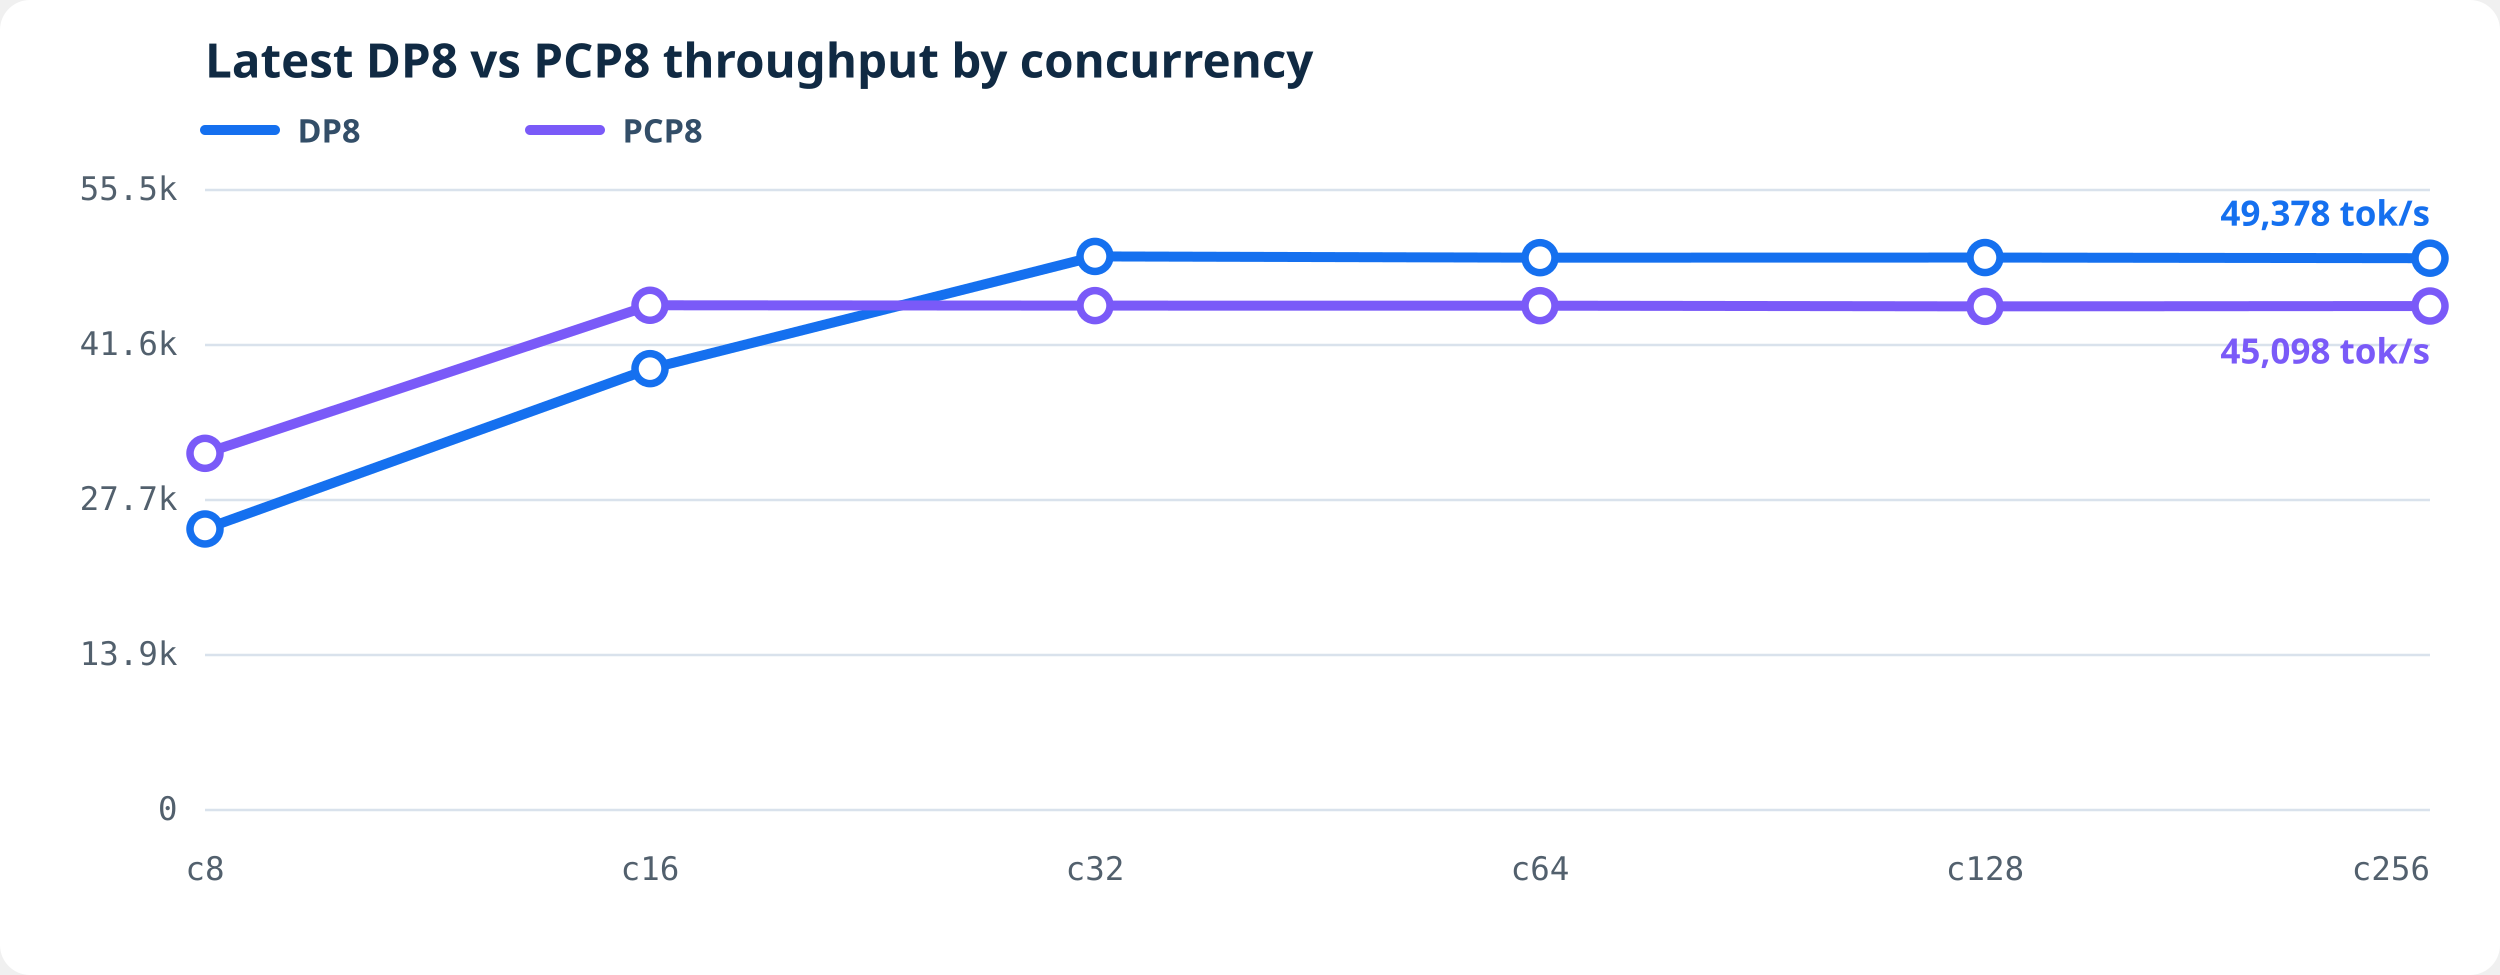
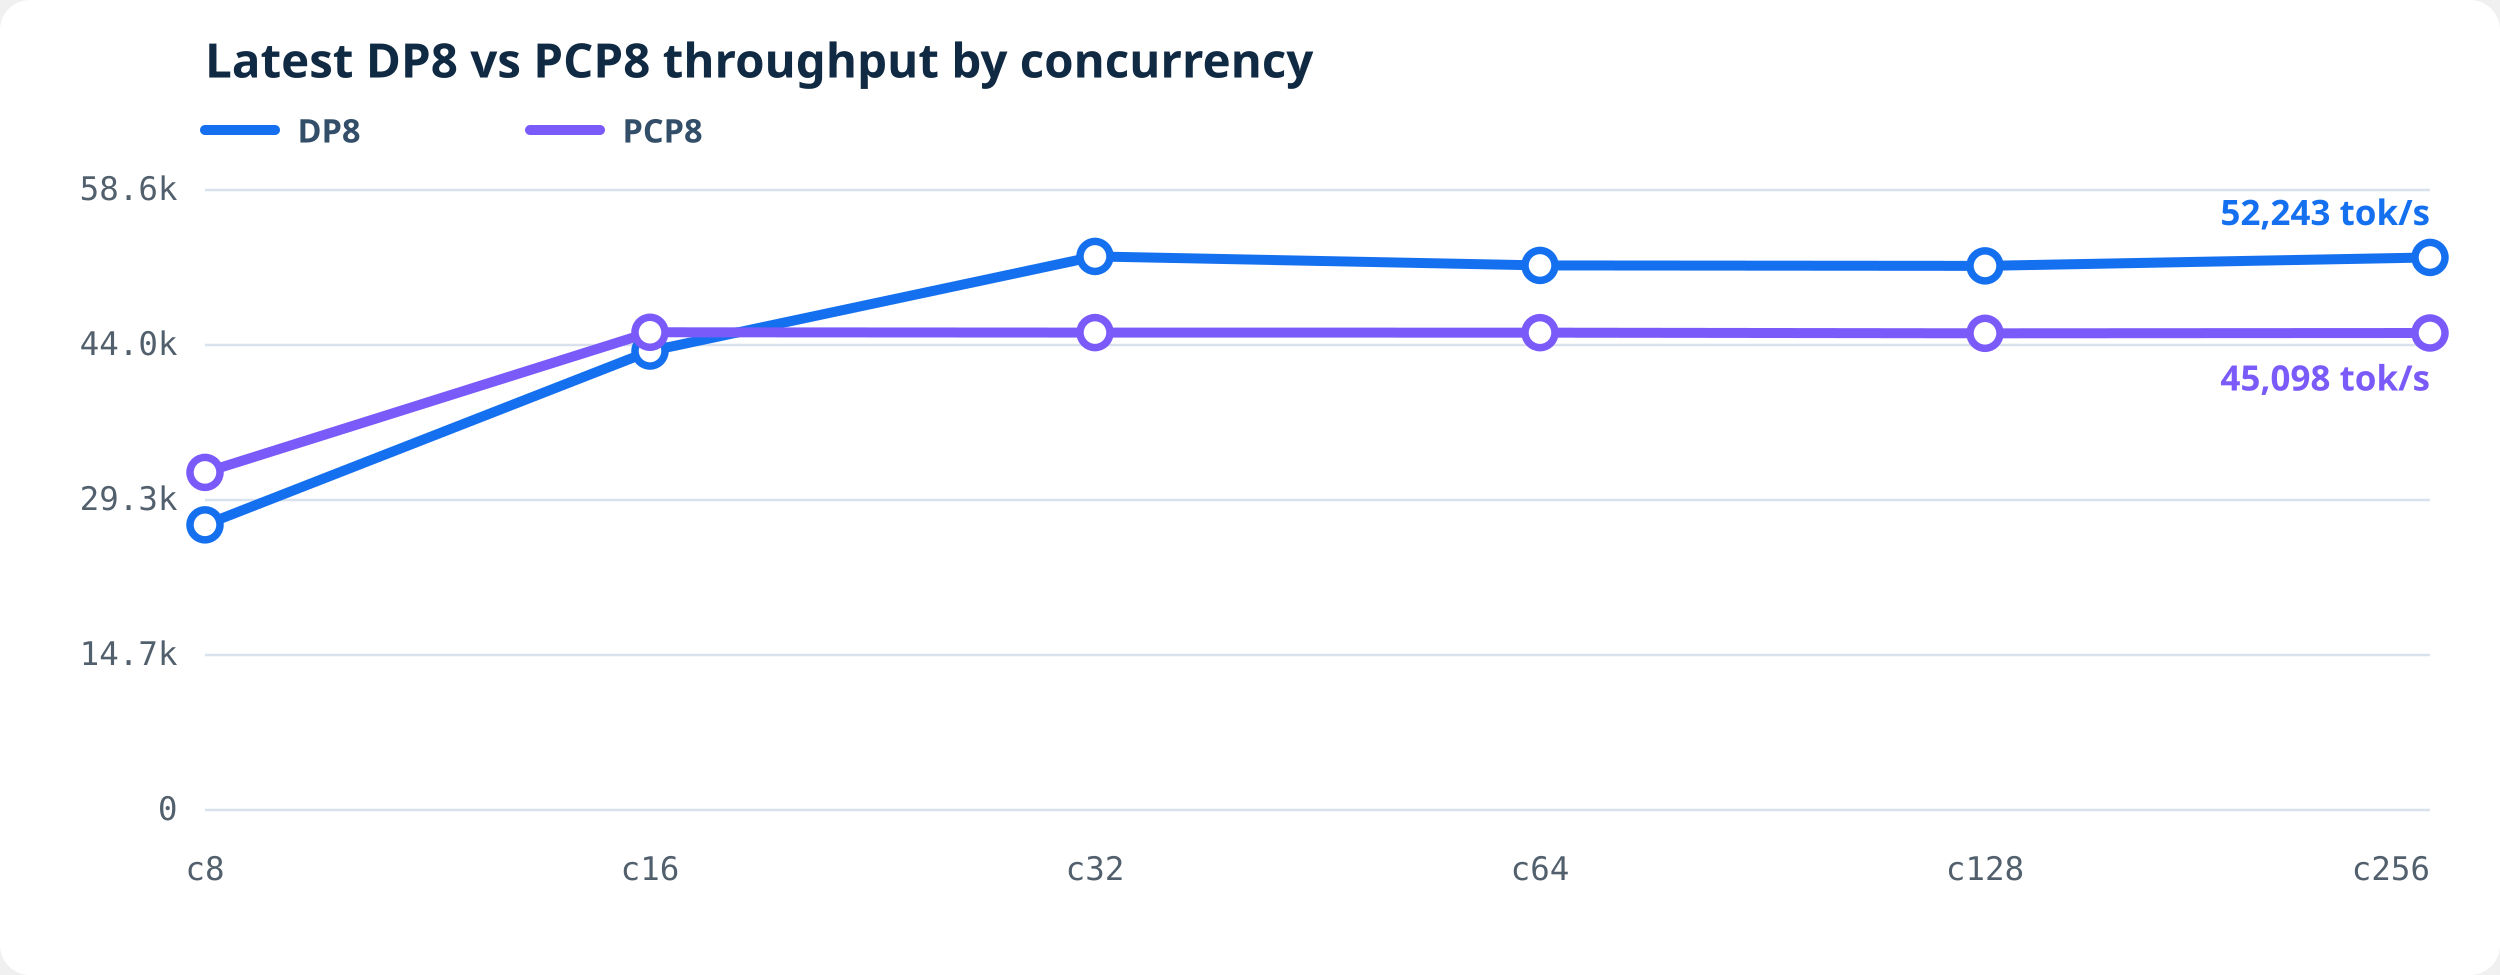
<svg xmlns="http://www.w3.org/2000/svg" viewBox="0 0 1000 390" role="img" aria-labelledby="throughput-title throughput-desc">
  <style>.bg{fill:#fff}.grid{stroke:#d9e2ec;stroke-width:1}.axis{fill:#52606d;font:13px ui-monospace,SFMono-Regular,Consolas,monospace}.heading{fill:#102a43;font:600 19px system-ui,sans-serif}.line{fill:none;stroke-width:4;stroke-linejoin:round;stroke-linecap:round}.dot{fill:#fff;stroke-width:3}.latest{stroke-width:3}.legend{fill:#334e68;font:600 13px system-ui,sans-serif}.value{font:600 14px system-ui,sans-serif}</style>
  <rect class="bg" width="1000" height="390" rx="12" />
  <text class="heading" x="82" y="31">Latest DP8 vs PCP8 throughput by concurrency</text>
  <line x1="82" y1="52" x2="110" y2="52" stroke="#1570ef" stroke-width="4" stroke-linecap="round" />
  <text class="legend" x="119" y="57">DP8</text>
  <line x1="212" y1="52" x2="240" y2="52" stroke="#7a5af8" stroke-width="4" stroke-linecap="round" />
  <text class="legend" x="249" y="57">PCP8</text>
  <line class="grid" x1="82" y1="324.00" x2="972" y2="324.00" />
  <text class="axis" text-anchor="end" x="71" y="328.00">0</text>
  <line class="grid" x1="82" y1="262.00" x2="972" y2="262.00" />
-   <text class="axis" text-anchor="end" x="71" y="266.00">13.9k</text>
+   <text class="axis" text-anchor="end" x="71" y="266.00">14.7k</text>
  <line class="grid" x1="82" y1="200.00" x2="972" y2="200.00" />
-   <text class="axis" text-anchor="end" x="71" y="204.00">27.7k</text>
+   <text class="axis" text-anchor="end" x="71" y="204.00">29.3k</text>
  <line class="grid" x1="82" y1="138.00" x2="972" y2="138.00" />
-   <text class="axis" text-anchor="end" x="71" y="142.00">41.6k</text>
+   <text class="axis" text-anchor="end" x="71" y="142.00">44.0k</text>
  <line class="grid" x1="82" y1="76.00" x2="972" y2="76.00" />
-   <text class="axis" text-anchor="end" x="71" y="80.00">55.5k</text>
+   <text class="axis" text-anchor="end" x="71" y="80.00">58.6k</text>
  <text class="axis" text-anchor="middle" x="82.00" y="352">c8</text>
  <text class="axis" text-anchor="middle" x="260.00" y="352">c16</text>
  <text class="axis" text-anchor="middle" x="438.00" y="352">c32</text>
  <text class="axis" text-anchor="middle" x="616.00" y="352">c64</text>
  <text class="axis" text-anchor="middle" x="794.00" y="352">c128</text>
  <text class="axis" text-anchor="end" x="972.00" y="352">c256</text>
-   <polyline class="line" stroke="#1570ef" points="82.00,211.59 260.00,147.46 438.00,102.57 616.00,103.07 794.00,103.02 972.00,103.28" />
-   <circle class="dot" fill="#fff" stroke="#1570ef" cx="82.00" cy="211.59" r="6" />
-   <circle class="dot" fill="#fff" stroke="#1570ef" cx="260.00" cy="147.46" r="6" />
+   <polyline class="line" stroke="#1570ef" points="82.00,209.94 260.00,140.42 438.00,102.57 616.00,106.17 794.00,106.35 972.00,102.97" />
+   <circle class="dot" fill="#fff" stroke="#1570ef" cx="82.00" cy="209.94" r="6" />
+   <circle class="dot" fill="#fff" stroke="#1570ef" cx="260.00" cy="140.42" r="6" />
  <circle class="dot" fill="#fff" stroke="#1570ef" cx="438.00" cy="102.57" r="6" />
-   <circle class="dot" fill="#fff" stroke="#1570ef" cx="616.00" cy="103.07" r="6" />
-   <circle class="dot" fill="#fff" stroke="#1570ef" cx="794.00" cy="103.02" r="6" />
-   <circle class="dot latest" fill="#1570ef" stroke="#1570ef" cx="972.00" cy="103.28" r="6" />
-   <text class="value" fill="#1570ef" text-anchor="end" x="972.00" y="90.28">49,378 tok/s</text>
-   <polyline class="line" stroke="#7a5af8" points="82.00,181.33 260.00,122.11 438.00,122.25 616.00,122.27 794.00,122.55 972.00,122.41" />
-   <circle class="dot" fill="#fff" stroke="#7a5af8" cx="82.00" cy="181.33" r="6" />
-   <circle class="dot" fill="#fff" stroke="#7a5af8" cx="260.00" cy="122.11" r="6" />
-   <circle class="dot" fill="#fff" stroke="#7a5af8" cx="438.00" cy="122.25" r="6" />
-   <circle class="dot" fill="#fff" stroke="#7a5af8" cx="616.00" cy="122.27" r="6" />
-   <circle class="dot" fill="#fff" stroke="#7a5af8" cx="794.00" cy="122.55" r="6" />
-   <circle class="dot latest" fill="#7a5af8" stroke="#7a5af8" cx="972.00" cy="122.41" r="6" />
-   <text class="value" fill="#7a5af8" text-anchor="end" x="972.00" y="145.41">45,098 tok/s</text>
+   <circle class="dot" fill="#fff" stroke="#1570ef" cx="616.00" cy="106.17" r="6" />
+   <circle class="dot" fill="#fff" stroke="#1570ef" cx="794.00" cy="106.35" r="6" />
+   <circle class="dot latest" fill="#1570ef" stroke="#1570ef" cx="972.00" cy="102.97" r="6" />
+   <text class="value" fill="#1570ef" text-anchor="end" x="972.00" y="90.00">52,243 tok/s</text>
+   <polyline class="line" stroke="#7a5af8" points="82.00,188.96 260.00,132.91 438.00,133.04 616.00,133.06 794.00,133.33 972.00,133.20" />
+   <circle class="dot" fill="#fff" stroke="#7a5af8" cx="82.00" cy="188.96" r="6" />
+   <circle class="dot" fill="#fff" stroke="#7a5af8" cx="260.00" cy="132.91" r="6" />
+   <circle class="dot" fill="#fff" stroke="#7a5af8" cx="438.00" cy="133.04" r="6" />
+   <circle class="dot" fill="#fff" stroke="#7a5af8" cx="616.00" cy="133.06" r="6" />
+   <circle class="dot" fill="#fff" stroke="#7a5af8" cx="794.00" cy="133.33" r="6" />
+   <circle class="dot latest" fill="#7a5af8" stroke="#7a5af8" cx="972.00" cy="133.20" r="6" />
+   <text class="value" fill="#7a5af8" text-anchor="end" x="972.00" y="156.20">45,098 tok/s</text>
</svg>
